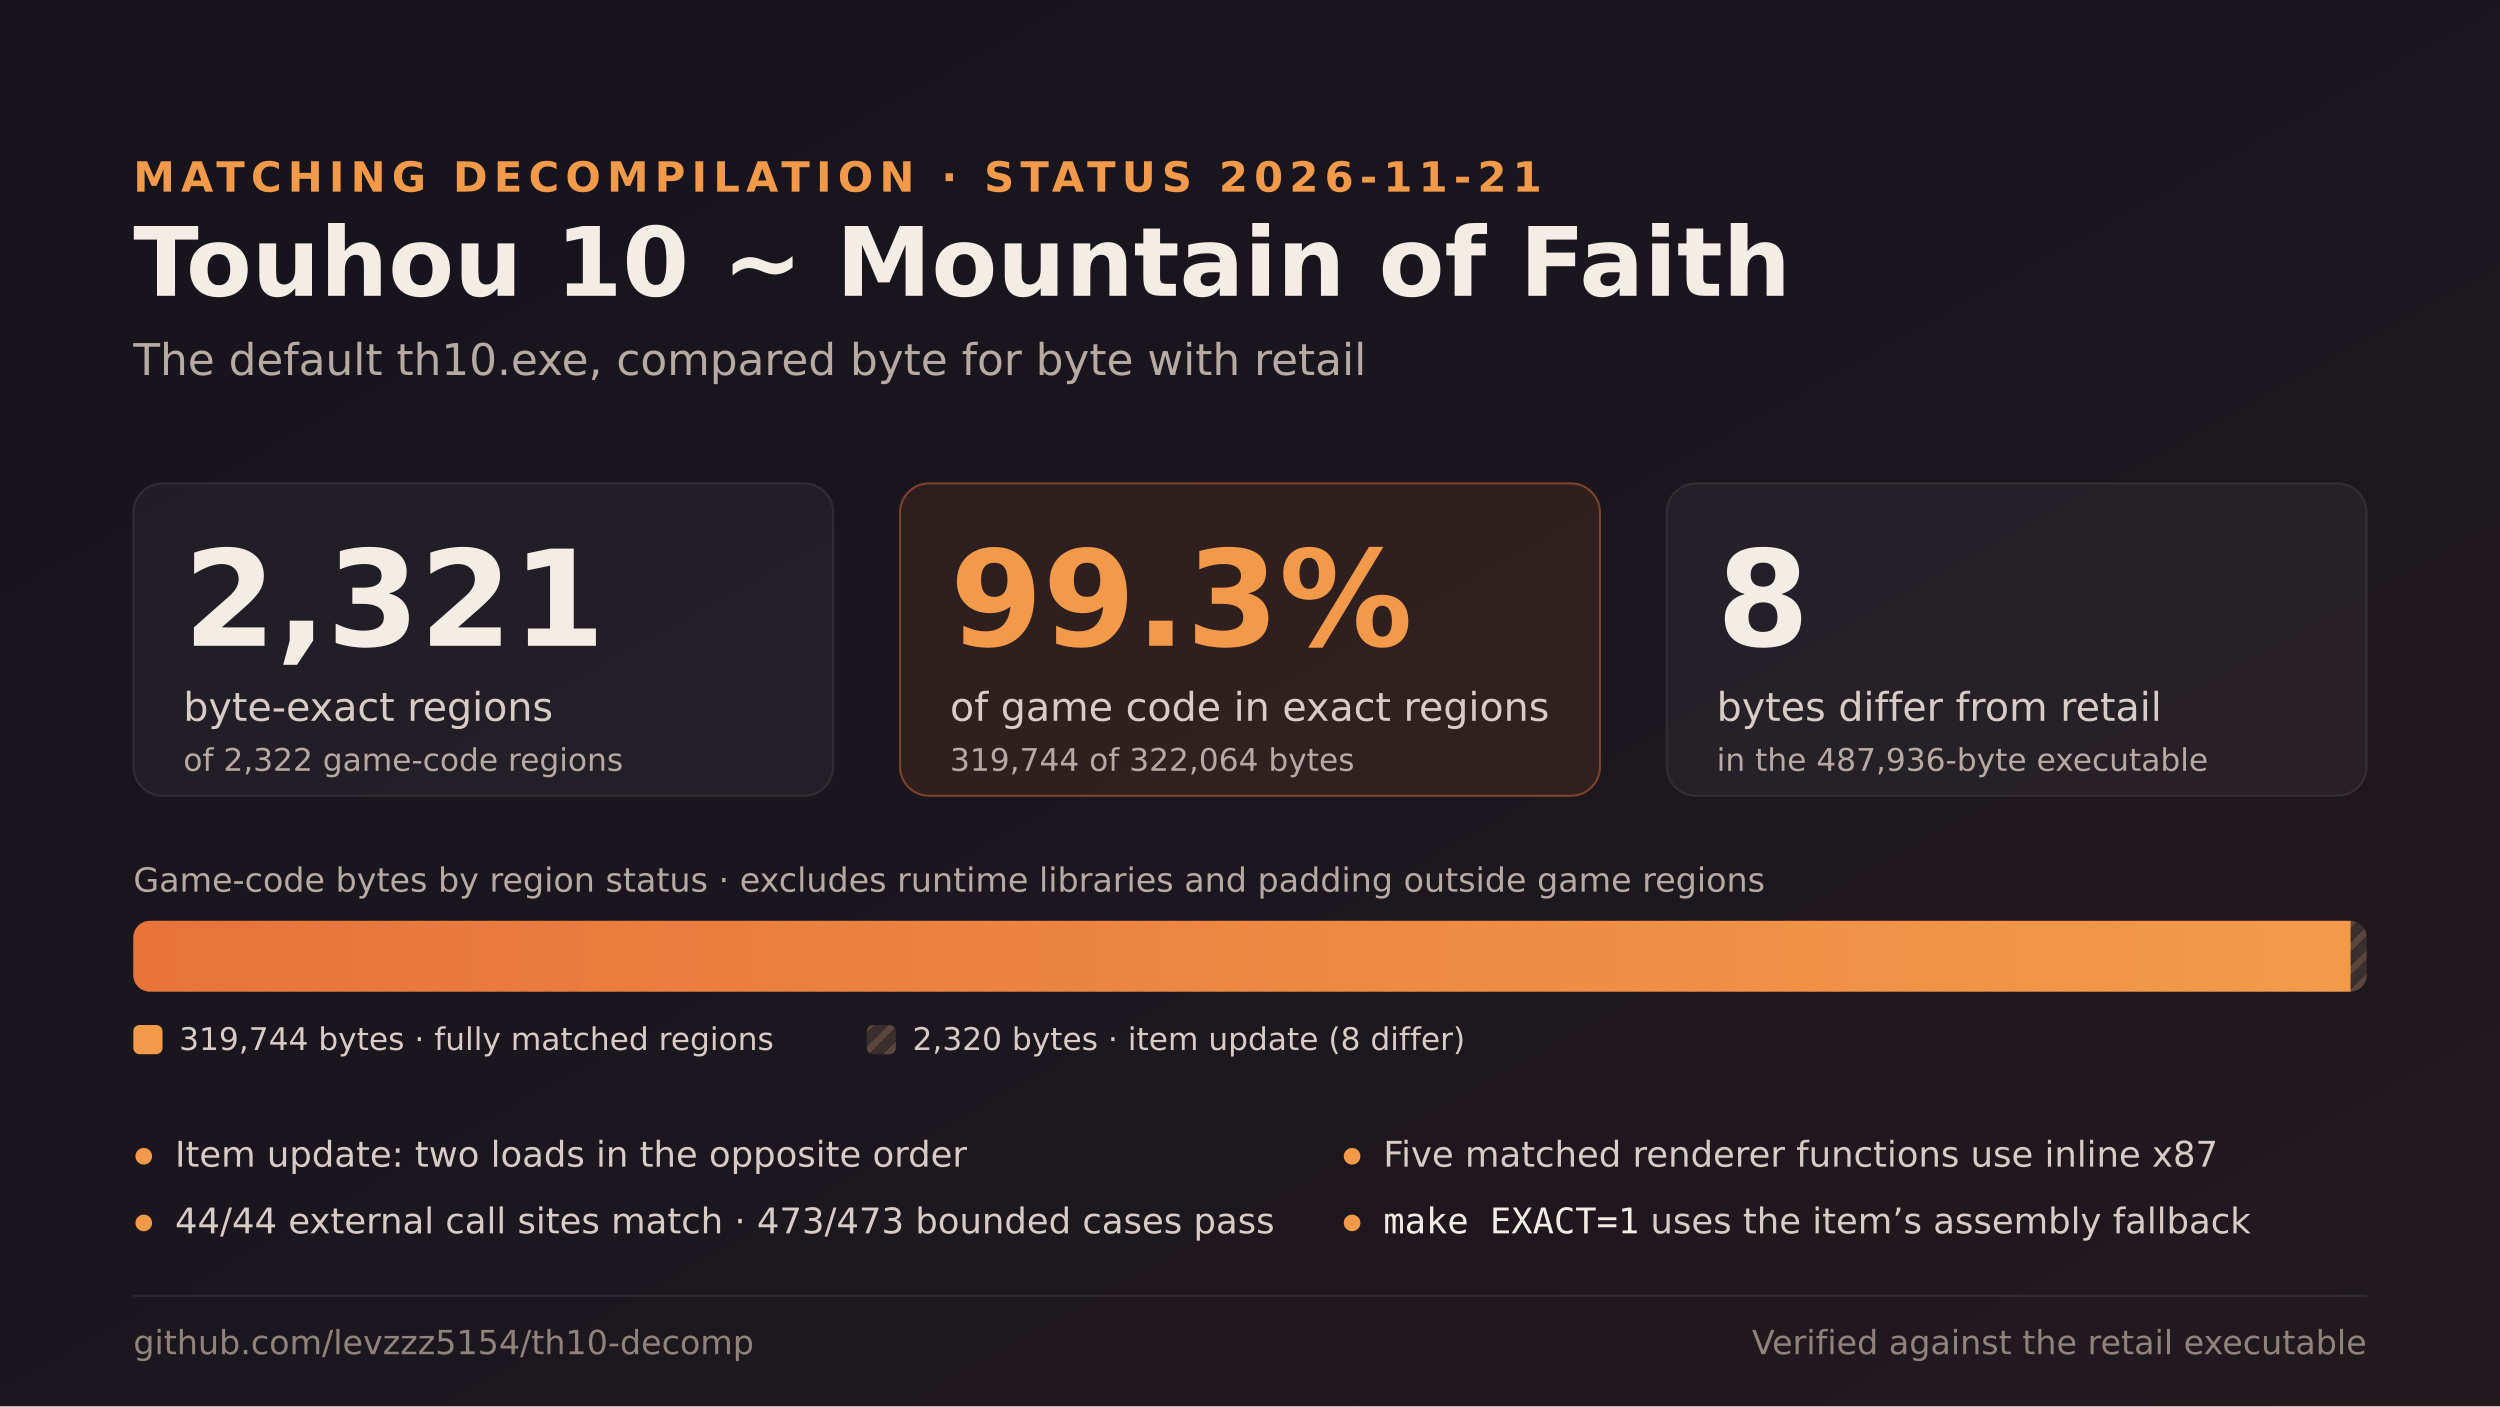
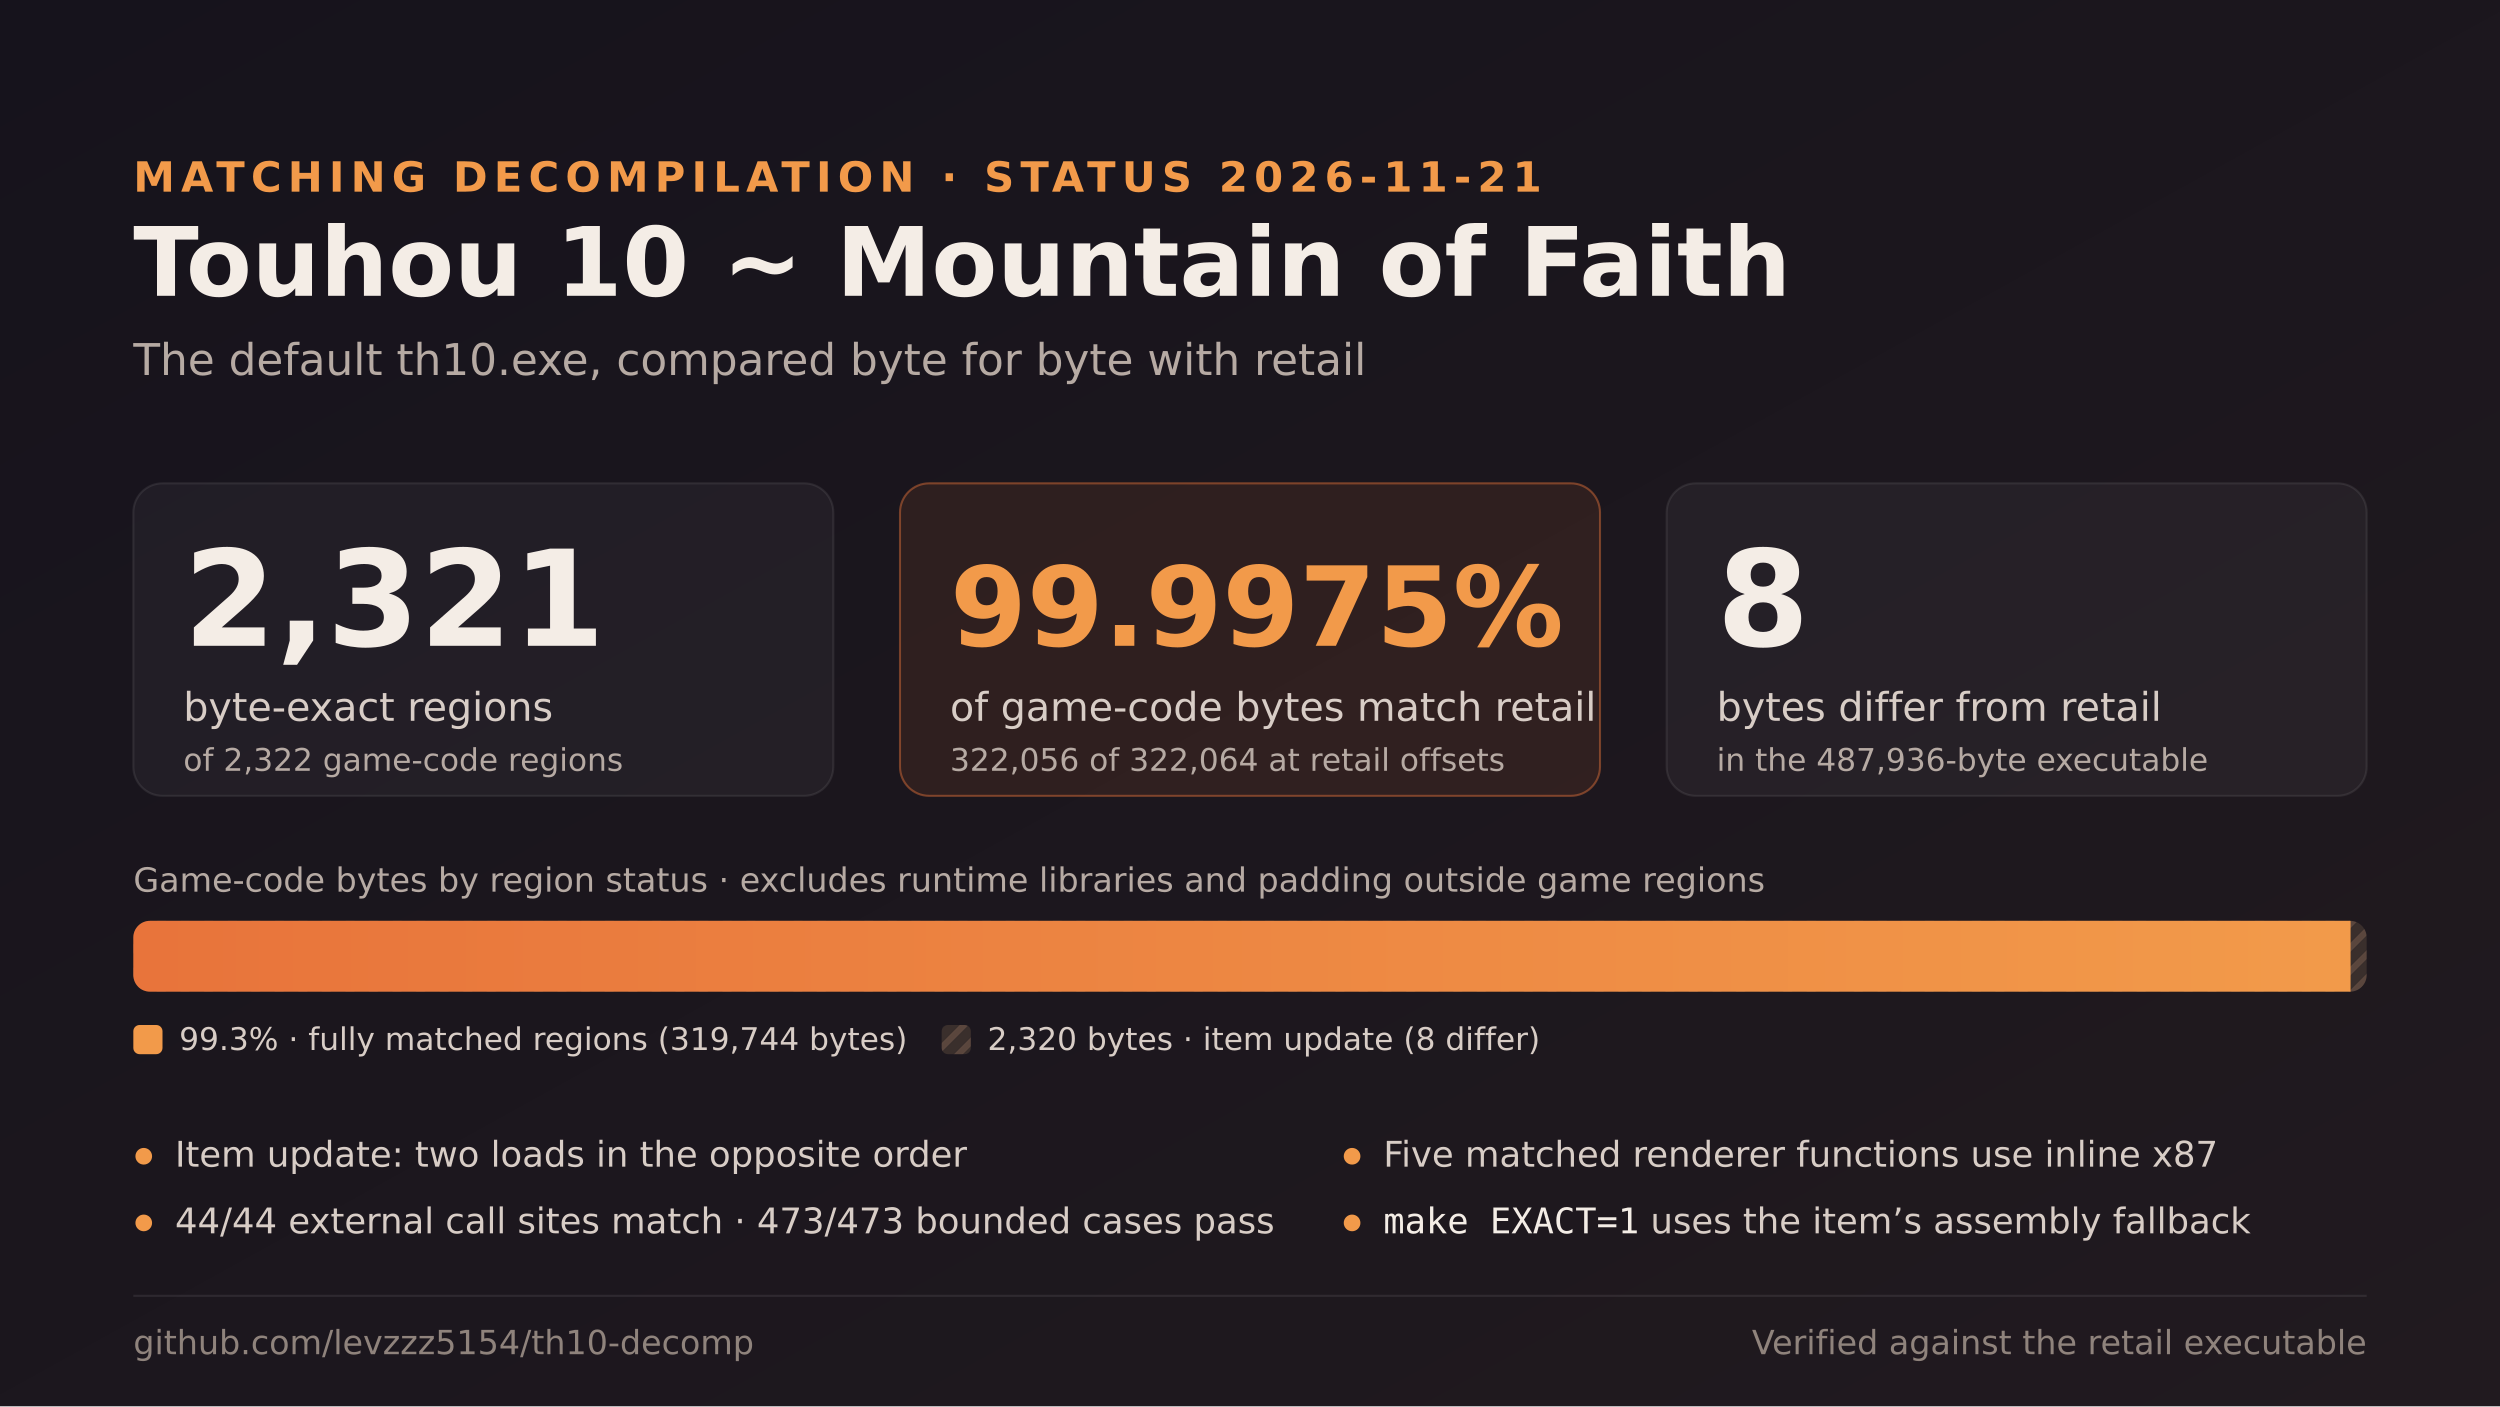
<svg xmlns="http://www.w3.org/2000/svg" width="1200" height="675" viewBox="0 0 1200 675">
  <defs>
    <linearGradient id="bg" x1="0" y1="0" x2="1" y2="1">
      <stop offset="0" stop-color="#16131c" />
      <stop offset="1" stop-color="#211a1f" />
    </linearGradient>
    <linearGradient id="exact" x1="0" y1="0" x2="1" y2="0">
      <stop offset="0" stop-color="#e8743b" />
      <stop offset="1" stop-color="#f29a4a" />
    </linearGradient>
    <pattern id="hatch" width="8" height="8" patternUnits="userSpaceOnUse" patternTransform="rotate(45)">
      <rect width="8" height="8" fill="#3a2f2c" />
      <rect width="3" height="8" fill="#5a463d" />
    </pattern>
    <clipPath id="bar">
      <rect width="1072" height="34" rx="8" />
    </clipPath>
  </defs>
  <rect width="1200" height="675" fill="url(#bg)" />
  <g font-family="Fira Sans, DejaVu Sans, sans-serif">
    <text x="64" y="92" font-size="20" fill="#f29a4a" letter-spacing="3" font-weight="600">MATCHING DECOMPILATION · STATUS 2026-11-21</text>
    <text x="64" y="142" font-size="46" fill="#f4ede6" font-weight="700">Touhou 10 ~ Mountain of Faith</text>
    <text x="64" y="180" font-size="21" fill="#b6aaa3">The default th10.exe, compared byte for byte with retail</text>
    <g transform="translate(64 232)">
      <rect width="336" height="150" rx="14" fill="#ffffff" fill-opacity="0.04" stroke="#ffffff" stroke-opacity="0.08" />
      <text x="24" y="78" font-size="64" font-weight="700" fill="#f4ede6">2,321</text>
      <text x="24" y="114" font-size="19" fill="#d8cdc6">byte-exact regions</text>
      <text x="24" y="138" font-size="15" fill="#b6aaa3">of 2,322 game-code regions</text>
    </g>
    <g transform="translate(432 232)">
      <rect width="336" height="150" rx="14" fill="#e8743b" fill-opacity="0.10" stroke="#e8743b" stroke-opacity="0.45" />
-       <text x="24" y="78" font-size="64" font-weight="700" fill="#f29a4a">99.3%</text>
-       <text x="24" y="114" font-size="19" fill="#d8cdc6">of game code in exact regions</text>
-       <text x="24" y="138" font-size="15" fill="#b6aaa3">319,744 of 322,064 bytes</text>
+       <text x="24" y="78" font-size="53" font-weight="700" fill="#f29a4a">99.9975%</text>
+       <text x="24" y="114" font-size="19" fill="#d8cdc6">of game-code bytes match retail</text>
+       <text x="24" y="138" font-size="15" fill="#b6aaa3">322,056 of 322,064 at retail offsets</text>
    </g>
    <g transform="translate(800 232)">
      <rect width="336" height="150" rx="14" fill="#ffffff" fill-opacity="0.04" stroke="#ffffff" stroke-opacity="0.08" />
      <text x="24" y="78" font-size="64" font-weight="700" fill="#f4ede6">8</text>
      <text x="24" y="114" font-size="19" fill="#d8cdc6">bytes differ from retail</text>
      <text x="24" y="138" font-size="15" fill="#b6aaa3">in the 487,936-byte executable</text>
    </g>
    <text x="64" y="428" font-size="16" fill="#b6aaa3">Game-code bytes by region status · excludes runtime libraries and padding outside game regions</text>
    <g transform="translate(64 442)" clip-path="url(#bar)">
      <rect width="1072" height="34" fill="url(#hatch)" />
      <rect width="1064.28" height="34" fill="url(#exact)" />
    </g>
    <g font-size="15" fill="#d8cdc6" transform="translate(64 504)">
      <rect y="-12" width="14" height="14" rx="3" fill="#f29a4a" />
-       <text x="22" y="0">319,744 bytes · fully matched regions</text>
-       <rect x="352" y="-12" width="14" height="14" rx="3" fill="url(#hatch)" />
-       <text x="374" y="0">2,320 bytes · item update (8 differ)</text>
+       <text x="22" y="0">99.3% · fully matched regions (319,744 bytes)</text>
+       <rect x="388" y="-12" width="14" height="14" rx="3" fill="url(#hatch)" />
+       <text x="410" y="0">2,320 bytes · item update (8 differ)</text>
    </g>
    <g font-size="17" fill="#d8cdc6" transform="translate(64 560)">
      <circle cx="5" cy="-5" r="4" fill="#f29a4a" />
      <text x="20" y="0">Item update: two loads in the opposite order</text>
      <circle cx="5" cy="27" r="4" fill="#f29a4a" />
      <text x="20" y="32">44/44 external call sites match · 473/473 bounded cases pass</text>
      <circle cx="585" cy="-5" r="4" fill="#f29a4a" />
      <text x="600" y="0">Five matched renderer functions use inline x87</text>
      <circle cx="585" cy="27" r="4" fill="#f29a4a" />
      <text x="600" y="32">
        <tspan font-family="DejaVu Sans Mono, monospace" fill="#f4ede6">make EXACT=1</tspan> uses the item’s assembly fallback</text>
    </g>
    <line x1="64" y1="622" x2="1136" y2="622" stroke="#ffffff" stroke-opacity="0.08" />
    <text x="64" y="650" font-size="16" fill="#8f837c">github.com/levzzz5154/th10-decomp</text>
    <text x="1136" y="650" font-size="16" fill="#8f837c" text-anchor="end">Verified against the retail executable</text>
  </g>
</svg>
